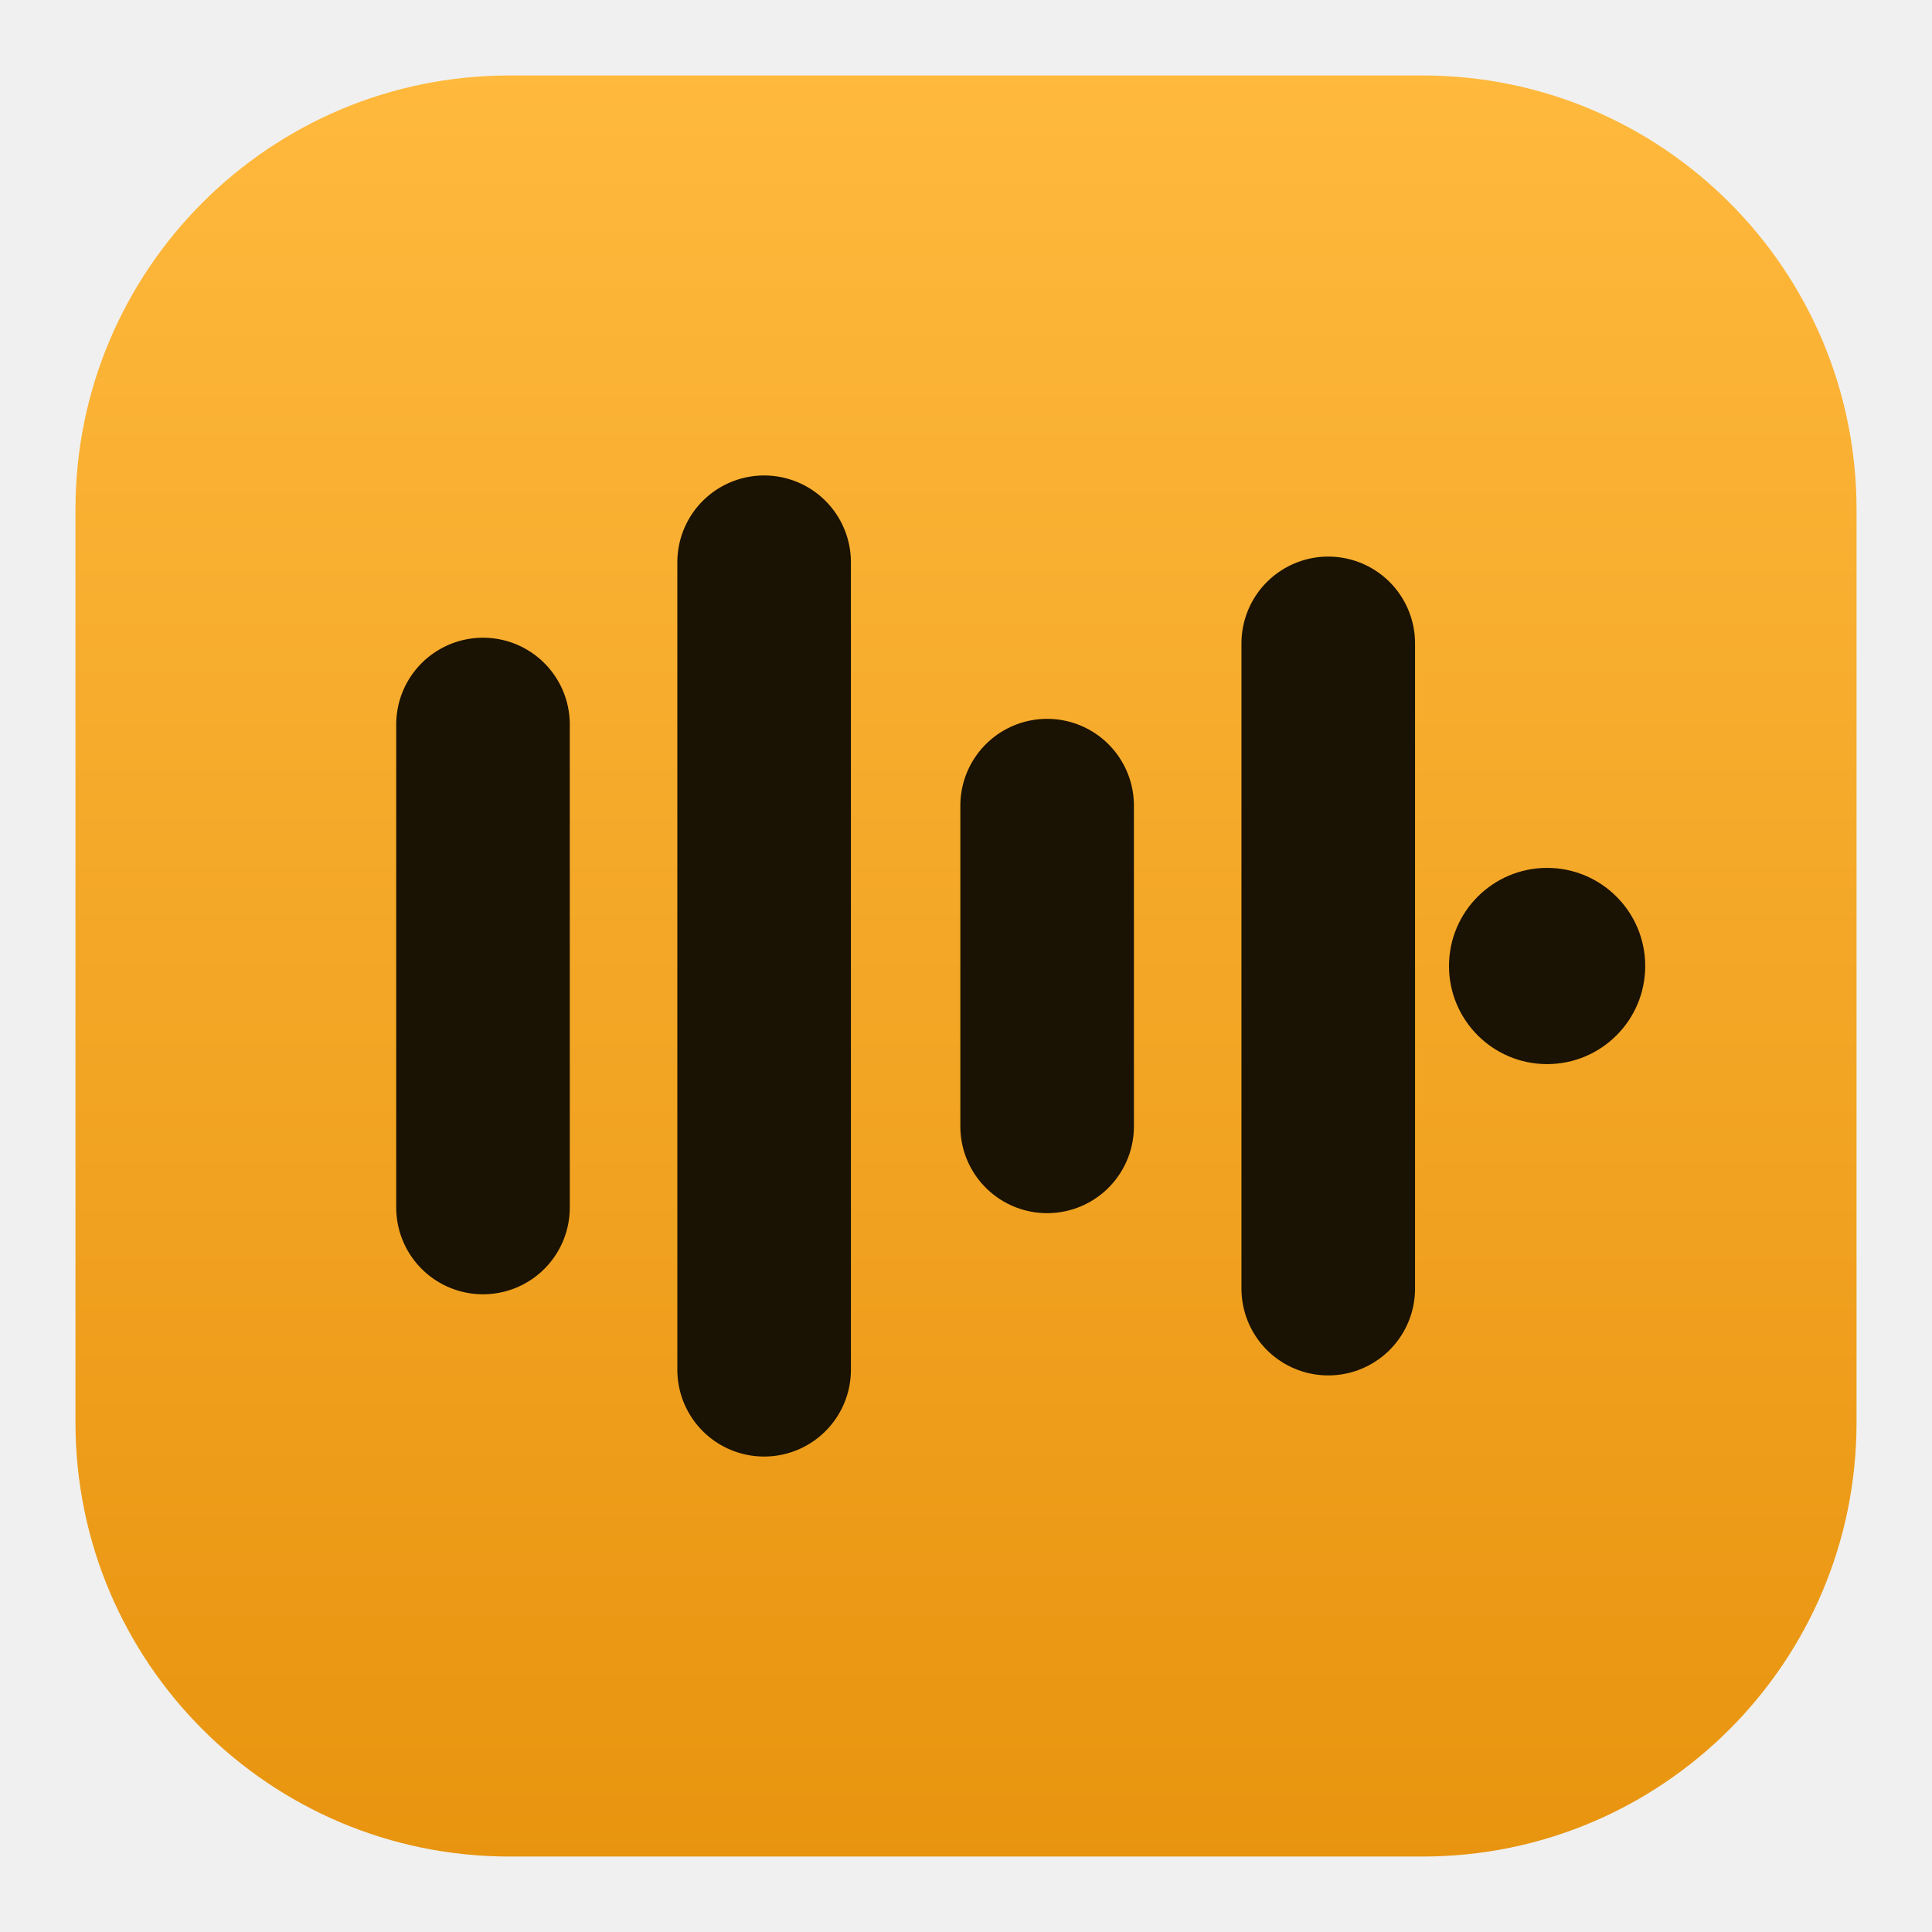
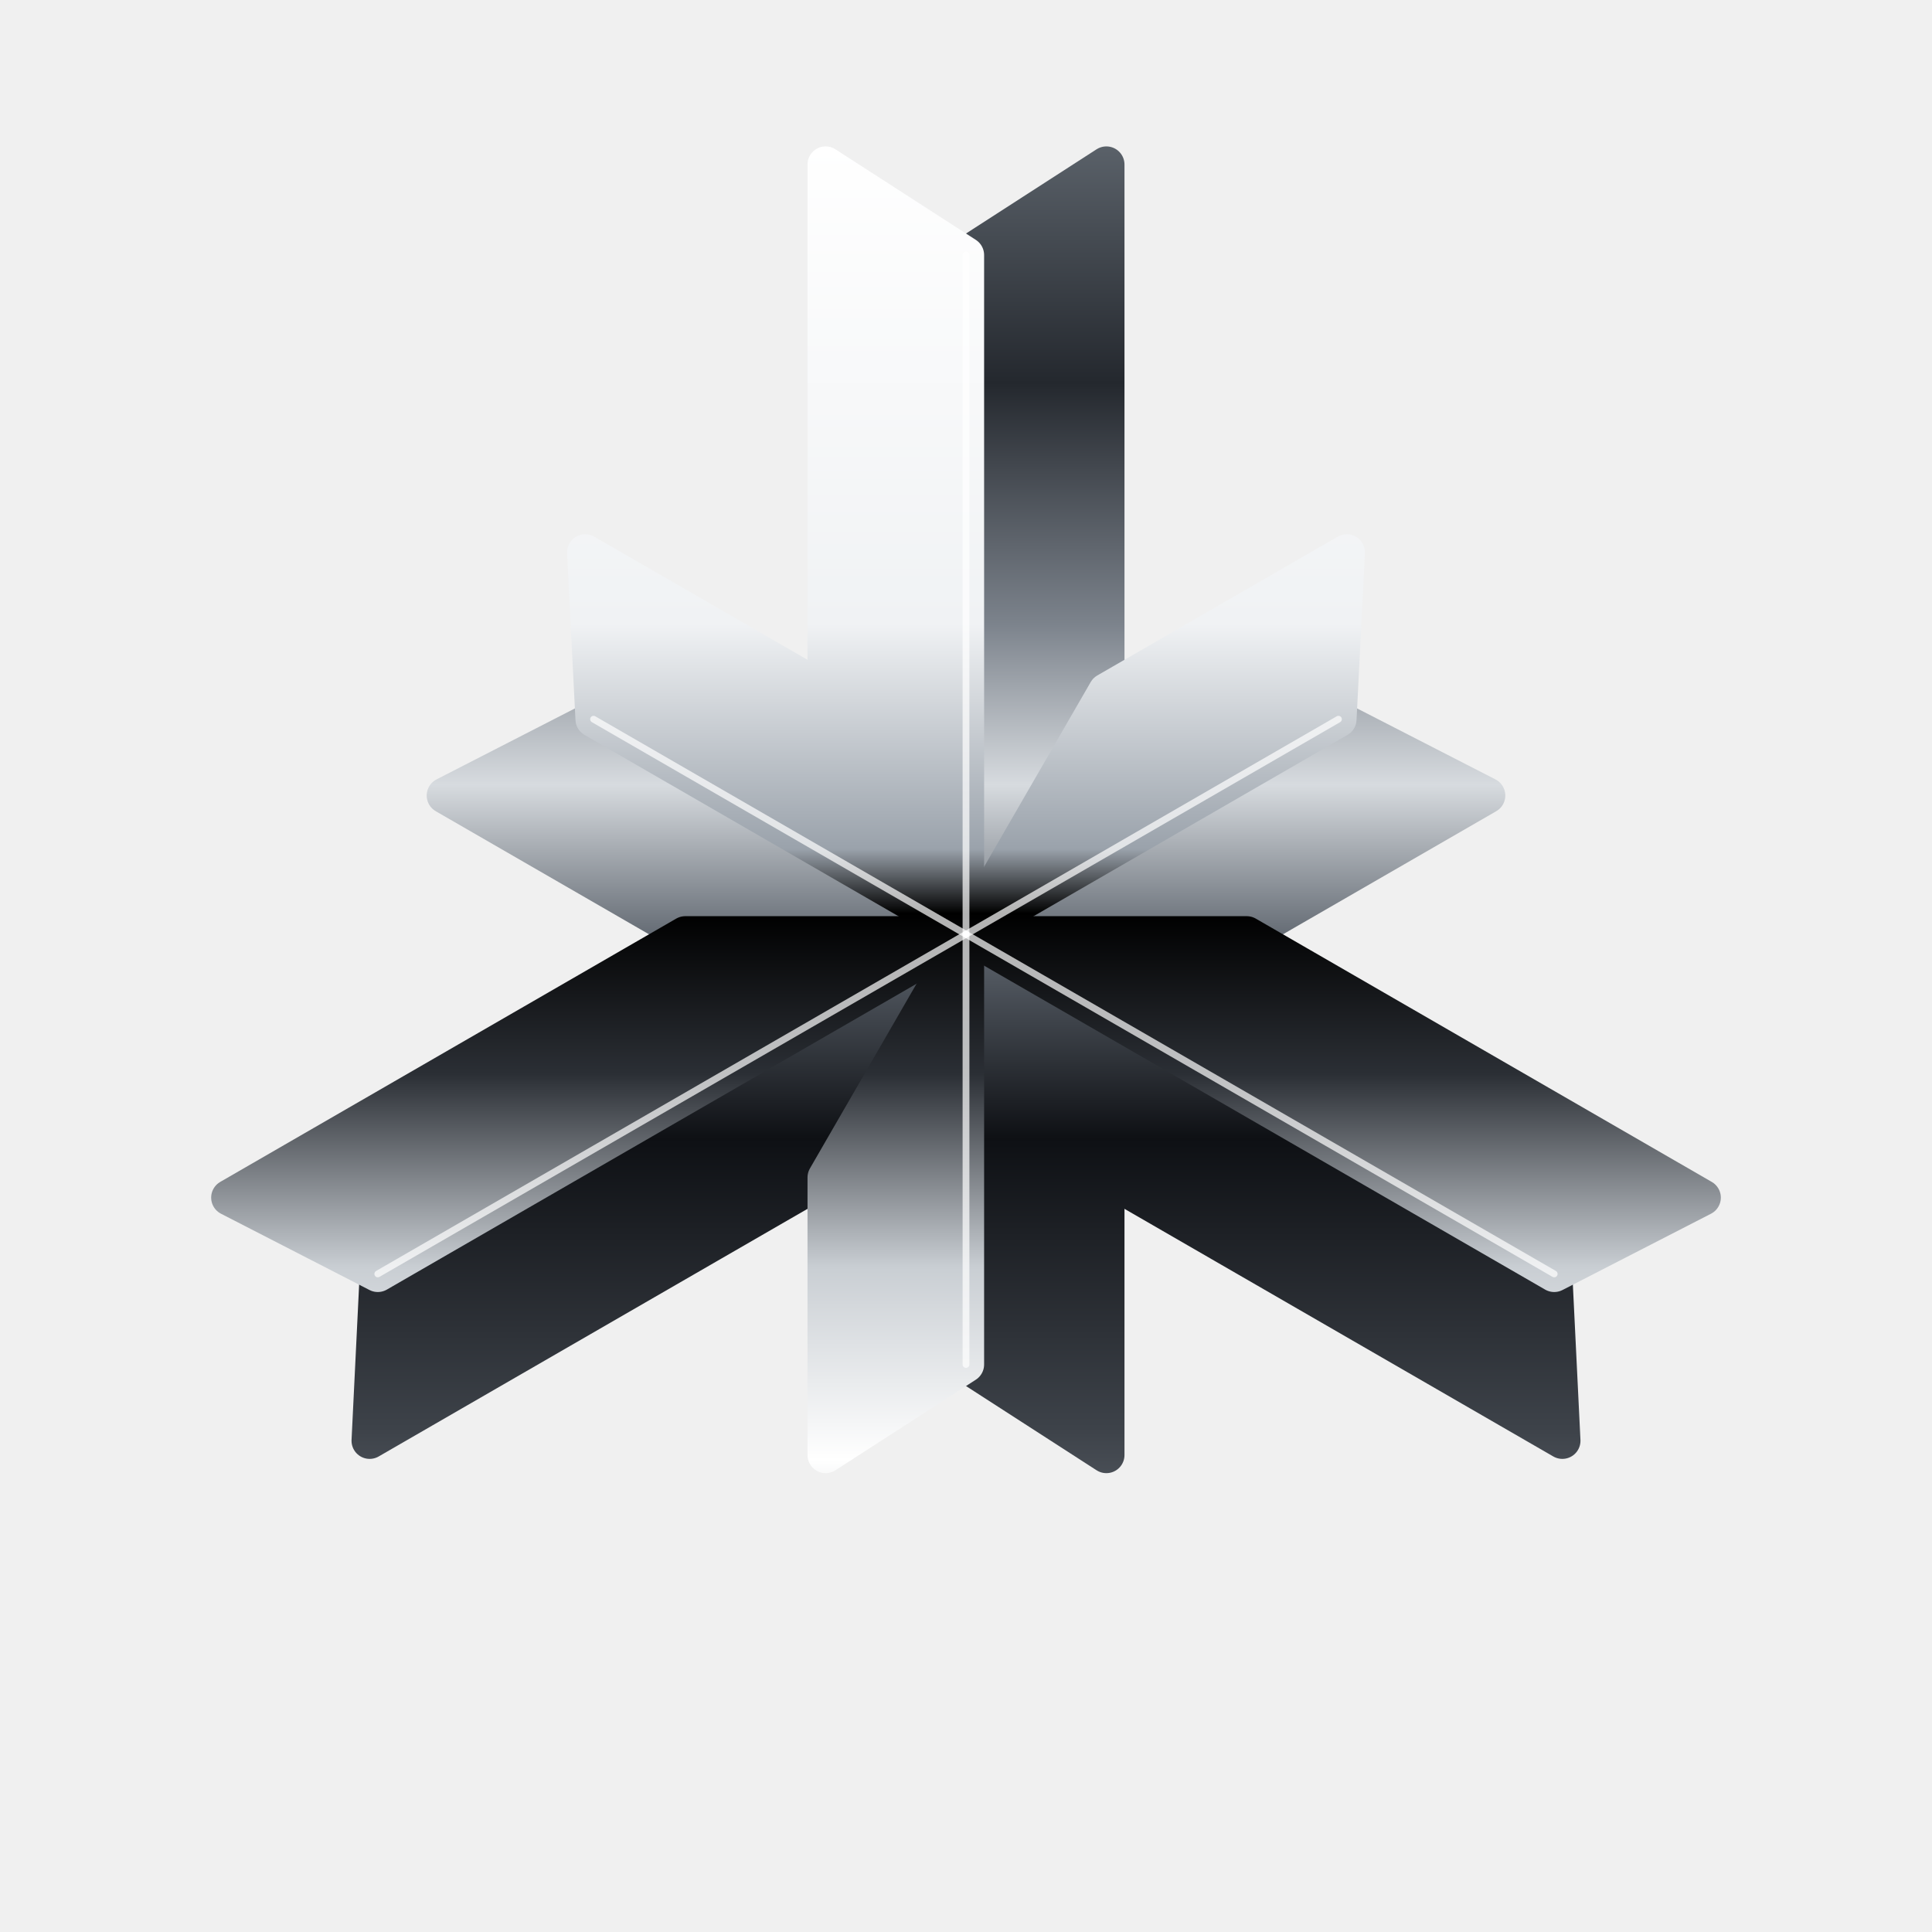
<svg xmlns="http://www.w3.org/2000/svg" viewBox="0 0 1024 1024">
  <defs>
-     <linearGradient id="g" x1="0" y1="0" x2="0" y2="1">
-       <stop offset="0" stop-color="#ffb93d" />
-       <stop offset="1" stop-color="#e8940f" />
+     <linearGradient id="L" gradientUnits="userSpaceOnUse" x1="0" y1="150" x2="0" y2="860">
+       <stop offset="0" stop-color="#ffffff" />
+       <stop offset="0.3" stop-color="#f0f2f4" />
+       <stop offset="0.44" stop-color="#9aa2ab" />
+       <stop offset="0.48" stop-color="#000000" />
+       <stop offset="0.58" stop-color="#2b2f35" />
+       <stop offset="0.7" stop-color="#c9ced3" />
+       <stop offset="0.82" stop-color="#ffffff" />
+       <stop offset="1" stop-color="#7d858e" />
+     </linearGradient>
+     <linearGradient id="D" gradientUnits="userSpaceOnUse" x1="0" y1="860" x2="0" y2="150">
+       <stop offset="0" stop-color="#8d949c" />
+       <stop offset="0.2" stop-color="#3d4249" />
+       <stop offset="0.38" stop-color="#0e1014" />
+       <stop offset="0.5" stop-color="#5d646d" />
+       <stop offset="0.6" stop-color="#d7dbdf" />
+       <stop offset="0.7" stop-color="#7c838c" />
+       <stop offset="0.85" stop-color="#24282e" />
+       <stop offset="1" stop-color="#5b626a" />
    </linearGradient>
  </defs>
-   <rect x="40" y="40" width="944" height="944" rx="230" fill="url(#g)" />
-   <g stroke="#1a1203" stroke-width="92" stroke-linecap="round" fill="none">
-     <path d="M256 640V384" />
-     <path d="M405 726V298" />
-     <path d="M555 597V427" />
-     <path d="M704 683V341" />
+   <g transform="translate(512 506) scale(1.2) translate(-500 -509)">
+     <polygon points="500.0,500.0 438.0,607.4 236.6,723.7 240.2,650.0" fill="url(#D)" stroke="url(#D)" stroke-width="16" stroke-linejoin="round" />
+     <polygon points="500.0,500.0 664.5,405.0 730.2,438.7 624.0,500.0" fill="url(#D)" stroke="url(#D)" stroke-width="16" stroke-linejoin="round" />
+     <polygon points="500.0,500.0 500.0,200.0 562.0,160.0 562.0,392.6" fill="url(#D)" stroke="url(#D)" stroke-width="16" stroke-linejoin="round" />
+     <polygon points="500.0,500.0 562.0,607.4 562.0,730.0 500.0,690.0" fill="url(#D)" stroke="url(#D)" stroke-width="16" stroke-linejoin="round" />
+     <polygon points="500.0,500.0 759.8,650.0 763.4,723.7 562.0,607.4" fill="url(#D)" stroke="url(#D)" stroke-width="16" stroke-linejoin="round" />
+     <polygon points="500.0,500.0 376.0,500.0 269.8,438.7 335.5,405.0" fill="url(#D)" stroke="url(#D)" stroke-width="16" stroke-linejoin="round" />
+     <polygon points="500.0,500.0 335.5,405.0 331.8,331.3 438.0,392.6" fill="url(#L)" stroke="url(#L)" stroke-width="16" stroke-linejoin="round" />
+     <polygon points="500.0,500.0 624.0,500.0 825.4,616.3 759.8,650.0" fill="url(#L)" stroke="url(#L)" stroke-width="16" stroke-linejoin="round" />
+     <polygon points="500.0,500.0 438.0,392.6 438.0,160.0 500.0,200.0" fill="url(#L)" stroke="url(#L)" stroke-width="16" stroke-linejoin="round" />
+     <polygon points="500.0,500.0 500.0,690.0 438.0,730.0 438.0,607.4" fill="url(#L)" stroke="url(#L)" stroke-width="16" stroke-linejoin="round" />
+     <polygon points="500.0,500.0 240.2,650.0 174.6,616.3 376.0,500.0" fill="url(#L)" stroke="url(#L)" stroke-width="16" stroke-linejoin="round" />
+     <polygon points="500.0,500.0 562.0,392.6 668.2,331.3 664.5,405.0" fill="url(#L)" stroke="url(#L)" stroke-width="16" stroke-linejoin="round" />
+     <line x1="500" y1="500" x2="500.0" y2="200.0" stroke="#fff" stroke-width="3" stroke-linecap="round" opacity=".7" />
+     <line x1="500" y1="500" x2="664.5" y2="405.0" stroke="#fff" stroke-width="3" stroke-linecap="round" opacity=".7" />
+     <line x1="500" y1="500" x2="759.8" y2="650.0" stroke="#fff" stroke-width="3" stroke-linecap="round" opacity=".7" />
+     <line x1="500" y1="500" x2="500.0" y2="690.0" stroke="#fff" stroke-width="3" stroke-linecap="round" opacity=".7" />
+     <line x1="500" y1="500" x2="240.2" y2="650.0" stroke="#fff" stroke-width="3" stroke-linecap="round" opacity=".7" />
+     <line x1="500" y1="500" x2="335.5" y2="405.0" stroke="#fff" stroke-width="3" stroke-linecap="round" opacity=".7" />
  </g>
-   <circle cx="820" cy="512" r="52" fill="#1a1203" />
</svg>
